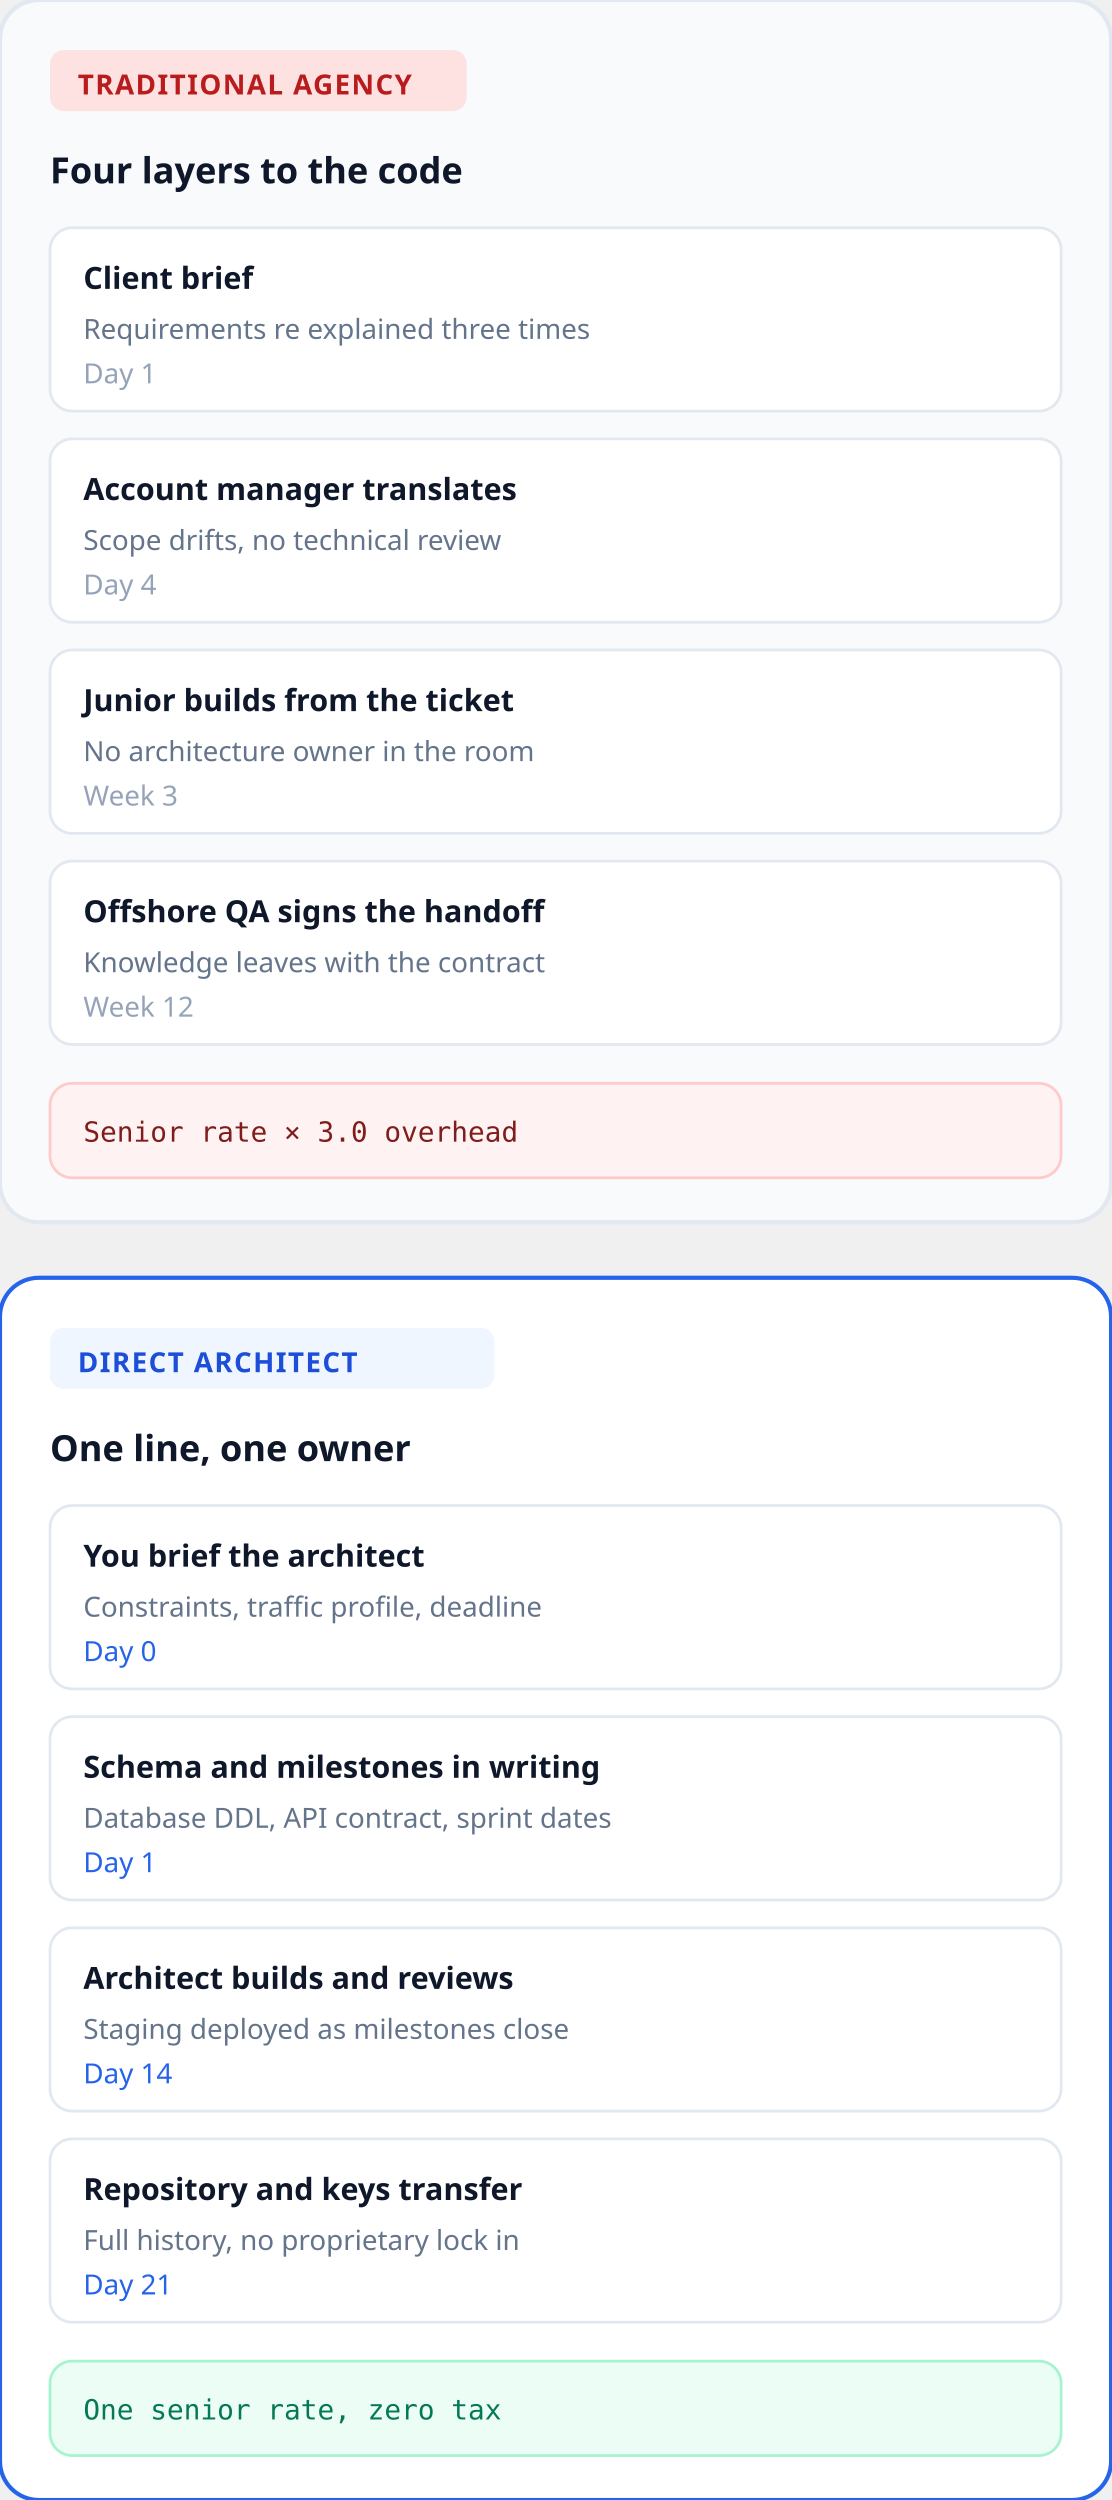
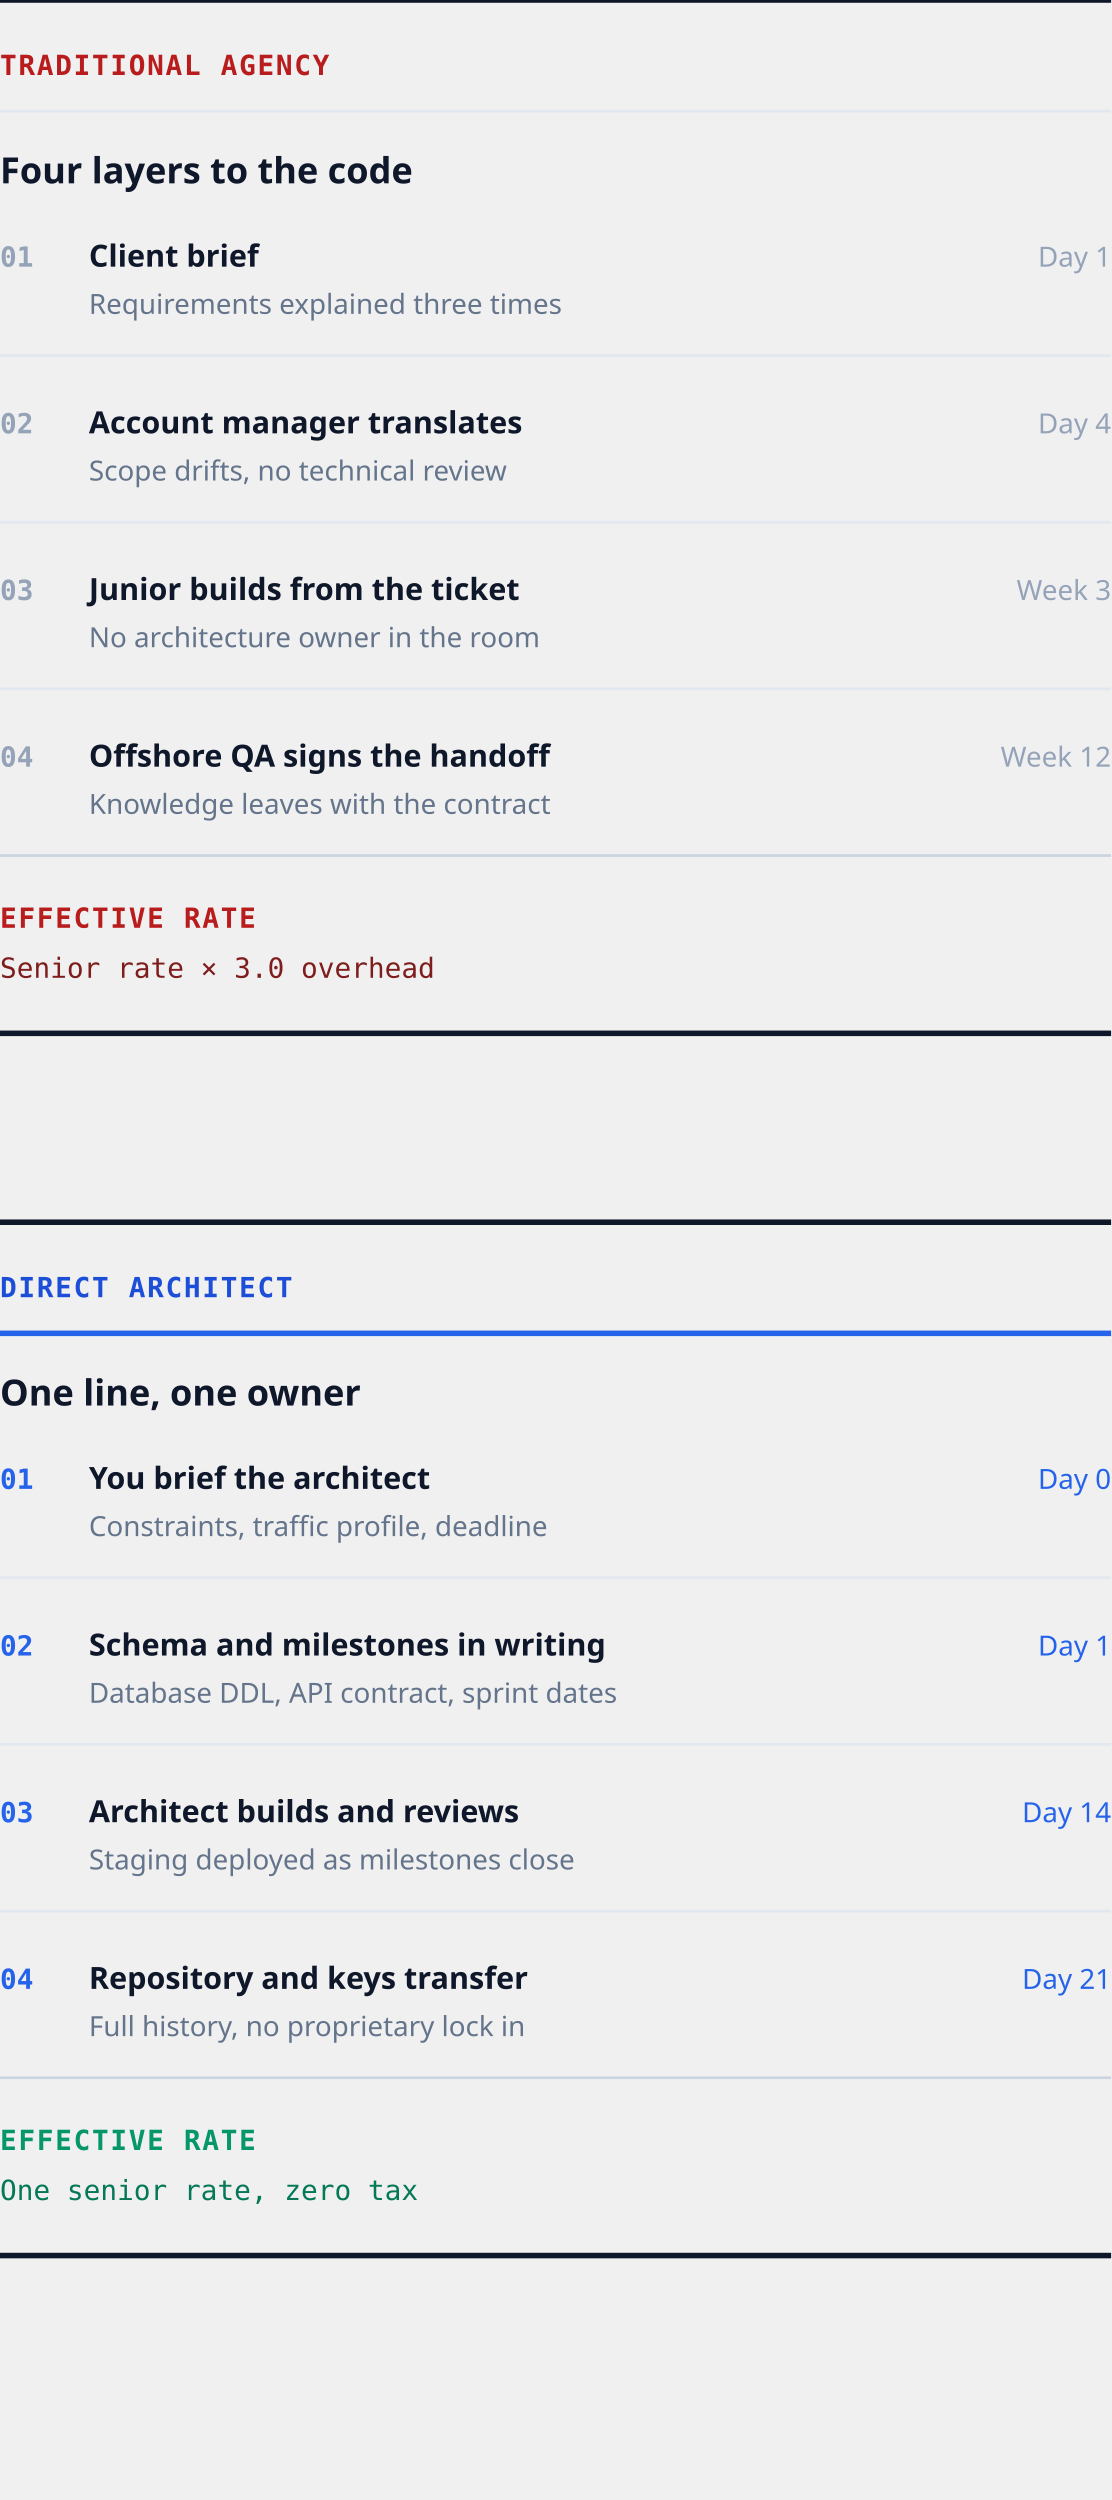
- <svg xmlns="http://www.w3.org/2000/svg" viewBox="0 0 400 900" width="400" height="900" fill="none">
-   <g transform="translate(0, 0)">
-     <rect width="400" height="440" rx="14" fill="#F8FAFC" stroke="#E2E8F0" stroke-width="1.5" />
-     <rect x="18" y="18" width="150" height="22" rx="5" fill="#FEE2E2" />
-     <text x="28" y="34" font-family="Geist, sans-serif" font-size="10" font-weight="600" letter-spacing="0.05em" fill="#B91C1C">TRADITIONAL AGENCY</text>
-     <text x="18" y="66" font-family="Geist, sans-serif" font-size="13" font-weight="600" fill="#0F172A">Four layers to the code</text>
+ <svg xmlns="http://www.w3.org/2000/svg" viewBox="0 0 400 900" width="400" height="900" fill="none" role="img" aria-label="Agency chain and direct architect engagement as two stacked ledgers">
+   <g>
+     <line x1="0" y1="0" x2="400" y2="0" stroke="#0F172A" stroke-width="2" />
+     <line x1="0" y1="40" x2="400" y2="40" stroke="#E2E8F0" />
+     <text x="0" y="27" font-family="Geist Mono, monospace" font-size="10" font-weight="600" letter-spacing="0.06em" fill="#B91C1C">TRADITIONAL AGENCY</text>
+     <text x="0" y="66" font-family="Geist, sans-serif" font-size="13" font-weight="600" fill="#0F172A">Four layers to the code</text>
    <g font-family="Geist, sans-serif">
-       <rect x="18" y="82" width="364" height="66" rx="8" fill="#FFFFFF" stroke="#E2E8F0" />
-       <text x="30" y="104" font-size="11" font-weight="600" fill="#0F172A">Client brief</text>
-       <text x="30" y="122" font-size="10" fill="#64748B">Requirements re explained three times</text>
-       <text x="30" y="138" font-size="10" fill="#94A3B8">Day 1</text>
-       <rect x="18" y="158" width="364" height="66" rx="8" fill="#FFFFFF" stroke="#E2E8F0" />
-       <text x="30" y="180" font-size="11" font-weight="600" fill="#0F172A">Account manager translates</text>
-       <text x="30" y="198" font-size="10" fill="#64748B">Scope drifts, no technical review</text>
-       <text x="30" y="214" font-size="10" fill="#94A3B8">Day 4</text>
-       <rect x="18" y="234" width="364" height="66" rx="8" fill="#FFFFFF" stroke="#E2E8F0" />
-       <text x="30" y="256" font-size="11" font-weight="600" fill="#0F172A">Junior builds from the ticket</text>
-       <text x="30" y="274" font-size="10" fill="#64748B">No architecture owner in the room</text>
-       <text x="30" y="290" font-size="10" fill="#94A3B8">Week 3</text>
-       <rect x="18" y="310" width="364" height="66" rx="8" fill="#FFFFFF" stroke="#E2E8F0" />
-       <text x="30" y="332" font-size="11" font-weight="600" fill="#0F172A">Offshore QA signs the handoff</text>
-       <text x="30" y="350" font-size="10" fill="#64748B">Knowledge leaves with the contract</text>
-       <text x="30" y="366" font-size="10" fill="#94A3B8">Week 12</text>
+       <text x="0" y="96" font-family="Geist Mono, monospace" font-size="10" font-weight="600" fill="#94A3B8">01</text>
+       <text x="32" y="96" font-size="11" font-weight="600" fill="#0F172A">Client brief</text>
+       <text x="32" y="113" font-size="10" fill="#64748B">Requirements explained three times</text>
+       <text x="400" y="96" font-size="10" fill="#94A3B8" text-anchor="end">Day 1</text>
+       <line x1="0" y1="128" x2="400" y2="128" stroke="#E2E8F0" />
+       <text x="0" y="156" font-family="Geist Mono, monospace" font-size="10" font-weight="600" fill="#94A3B8">02</text>
+       <text x="32" y="156" font-size="11" font-weight="600" fill="#0F172A">Account manager translates</text>
+       <text x="32" y="173" font-size="10" fill="#64748B">Scope drifts, no technical review</text>
+       <text x="400" y="156" font-size="10" fill="#94A3B8" text-anchor="end">Day 4</text>
+       <line x1="0" y1="188" x2="400" y2="188" stroke="#E2E8F0" />
+       <text x="0" y="216" font-family="Geist Mono, monospace" font-size="10" font-weight="600" fill="#94A3B8">03</text>
+       <text x="32" y="216" font-size="11" font-weight="600" fill="#0F172A">Junior builds from the ticket</text>
+       <text x="32" y="233" font-size="10" fill="#64748B">No architecture owner in the room</text>
+       <text x="400" y="216" font-size="10" fill="#94A3B8" text-anchor="end">Week 3</text>
+       <line x1="0" y1="248" x2="400" y2="248" stroke="#E2E8F0" />
+       <text x="0" y="276" font-family="Geist Mono, monospace" font-size="10" font-weight="600" fill="#94A3B8">04</text>
+       <text x="32" y="276" font-size="11" font-weight="600" fill="#0F172A">Offshore QA signs the handoff</text>
+       <text x="32" y="293" font-size="10" fill="#64748B">Knowledge leaves with the contract</text>
+       <text x="400" y="276" font-size="10" fill="#94A3B8" text-anchor="end">Week 12</text>
    </g>
-     <rect x="18" y="390" width="364" height="34" rx="8" fill="#FEF2F2" stroke="#FECACA" />
-     <text x="30" y="411" font-family="Geist Mono, monospace" font-size="10" fill="#7F1D1D">Senior rate × 3.0 overhead</text>
+     <line x1="0" y1="308" x2="400" y2="308" stroke="#CBD5E1" />
+     <text x="0" y="334" font-family="Geist Mono, monospace" font-size="10" font-weight="600" letter-spacing="0.06em" fill="#B91C1C">EFFECTIVE RATE</text>
+     <text x="0" y="352" font-family="Geist Mono, monospace" font-size="10" fill="#7F1D1D">Senior rate × 3.0 overhead</text>
+     <line x1="0" y1="372" x2="400" y2="372" stroke="#0F172A" stroke-width="2" />
  </g>
-   <g transform="translate(0, 460)">
-     <rect width="400" height="440" rx="14" fill="#FFFFFF" stroke="#2563EB" stroke-width="1.5" />
-     <rect x="18" y="18" width="160" height="22" rx="5" fill="#EFF6FF" />
-     <text x="28" y="34" font-family="Geist, sans-serif" font-size="10" font-weight="600" letter-spacing="0.05em" fill="#1D4ED8">DIRECT ARCHITECT</text>
-     <text x="18" y="66" font-family="Geist, sans-serif" font-size="13" font-weight="600" fill="#0F172A">One line, one owner</text>
+   <g transform="translate(0, 440)">
+     <line x1="0" y1="0" x2="400" y2="0" stroke="#0F172A" stroke-width="2" />
+     <line x1="0" y1="40" x2="400" y2="40" stroke="#2563EB" stroke-width="2" />
+     <text x="0" y="27" font-family="Geist Mono, monospace" font-size="10" font-weight="600" letter-spacing="0.06em" fill="#1D4ED8">DIRECT ARCHITECT</text>
+     <text x="0" y="66" font-family="Geist, sans-serif" font-size="13" font-weight="600" fill="#0F172A">One line, one owner</text>
    <g font-family="Geist, sans-serif">
-       <rect x="18" y="82" width="364" height="66" rx="8" fill="#FFFFFF" stroke="#E2E8F0" />
-       <text x="30" y="104" font-size="11" font-weight="600" fill="#0F172A">You brief the architect</text>
-       <text x="30" y="122" font-size="10" fill="#64748B">Constraints, traffic profile, deadline</text>
-       <text x="30" y="138" font-size="10" fill="#2563EB">Day 0</text>
-       <rect x="18" y="158" width="364" height="66" rx="8" fill="#FFFFFF" stroke="#E2E8F0" />
-       <text x="30" y="180" font-size="11" font-weight="600" fill="#0F172A">Schema and milestones in writing</text>
-       <text x="30" y="198" font-size="10" fill="#64748B">Database DDL, API contract, sprint dates</text>
-       <text x="30" y="214" font-size="10" fill="#2563EB">Day 1</text>
-       <rect x="18" y="234" width="364" height="66" rx="8" fill="#FFFFFF" stroke="#E2E8F0" />
-       <text x="30" y="256" font-size="11" font-weight="600" fill="#0F172A">Architect builds and reviews</text>
-       <text x="30" y="274" font-size="10" fill="#64748B">Staging deployed as milestones close</text>
-       <text x="30" y="290" font-size="10" fill="#2563EB">Day 14</text>
-       <rect x="18" y="310" width="364" height="66" rx="8" fill="#FFFFFF" stroke="#E2E8F0" />
-       <text x="30" y="332" font-size="11" font-weight="600" fill="#0F172A">Repository and keys transfer</text>
-       <text x="30" y="350" font-size="10" fill="#64748B">Full history, no proprietary lock in</text>
-       <text x="30" y="366" font-size="10" fill="#2563EB">Day 21</text>
+       <text x="0" y="96" font-family="Geist Mono, monospace" font-size="10" font-weight="600" fill="#2563EB">01</text>
+       <text x="32" y="96" font-size="11" font-weight="600" fill="#0F172A">You brief the architect</text>
+       <text x="32" y="113" font-size="10" fill="#64748B">Constraints, traffic profile, deadline</text>
+       <text x="400" y="96" font-size="10" fill="#2563EB" text-anchor="end">Day 0</text>
+       <line x1="0" y1="128" x2="400" y2="128" stroke="#E2E8F0" />
+       <text x="0" y="156" font-family="Geist Mono, monospace" font-size="10" font-weight="600" fill="#2563EB">02</text>
+       <text x="32" y="156" font-size="11" font-weight="600" fill="#0F172A">Schema and milestones in writing</text>
+       <text x="32" y="173" font-size="10" fill="#64748B">Database DDL, API contract, sprint dates</text>
+       <text x="400" y="156" font-size="10" fill="#2563EB" text-anchor="end">Day 1</text>
+       <line x1="0" y1="188" x2="400" y2="188" stroke="#E2E8F0" />
+       <text x="0" y="216" font-family="Geist Mono, monospace" font-size="10" font-weight="600" fill="#2563EB">03</text>
+       <text x="32" y="216" font-size="11" font-weight="600" fill="#0F172A">Architect builds and reviews</text>
+       <text x="32" y="233" font-size="10" fill="#64748B">Staging deployed as milestones close</text>
+       <text x="400" y="216" font-size="10" fill="#2563EB" text-anchor="end">Day 14</text>
+       <line x1="0" y1="248" x2="400" y2="248" stroke="#E2E8F0" />
+       <text x="0" y="276" font-family="Geist Mono, monospace" font-size="10" font-weight="600" fill="#2563EB">04</text>
+       <text x="32" y="276" font-size="11" font-weight="600" fill="#0F172A">Repository and keys transfer</text>
+       <text x="32" y="293" font-size="10" fill="#64748B">Full history, no proprietary lock in</text>
+       <text x="400" y="276" font-size="10" fill="#2563EB" text-anchor="end">Day 21</text>
    </g>
-     <rect x="18" y="390" width="364" height="34" rx="8" fill="#ECFDF5" stroke="#A7F3D0" />
-     <text x="30" y="411" font-family="Geist Mono, monospace" font-size="10" fill="#047857">One senior rate, zero tax</text>
+     <line x1="0" y1="308" x2="400" y2="308" stroke="#CBD5E1" />
+     <text x="0" y="334" font-family="Geist Mono, monospace" font-size="10" font-weight="600" letter-spacing="0.06em" fill="#059669">EFFECTIVE RATE</text>
+     <text x="0" y="352" font-family="Geist Mono, monospace" font-size="10" fill="#047857">One senior rate, zero tax</text>
+     <line x1="0" y1="372" x2="400" y2="372" stroke="#0F172A" stroke-width="2" />
  </g>
</svg>
